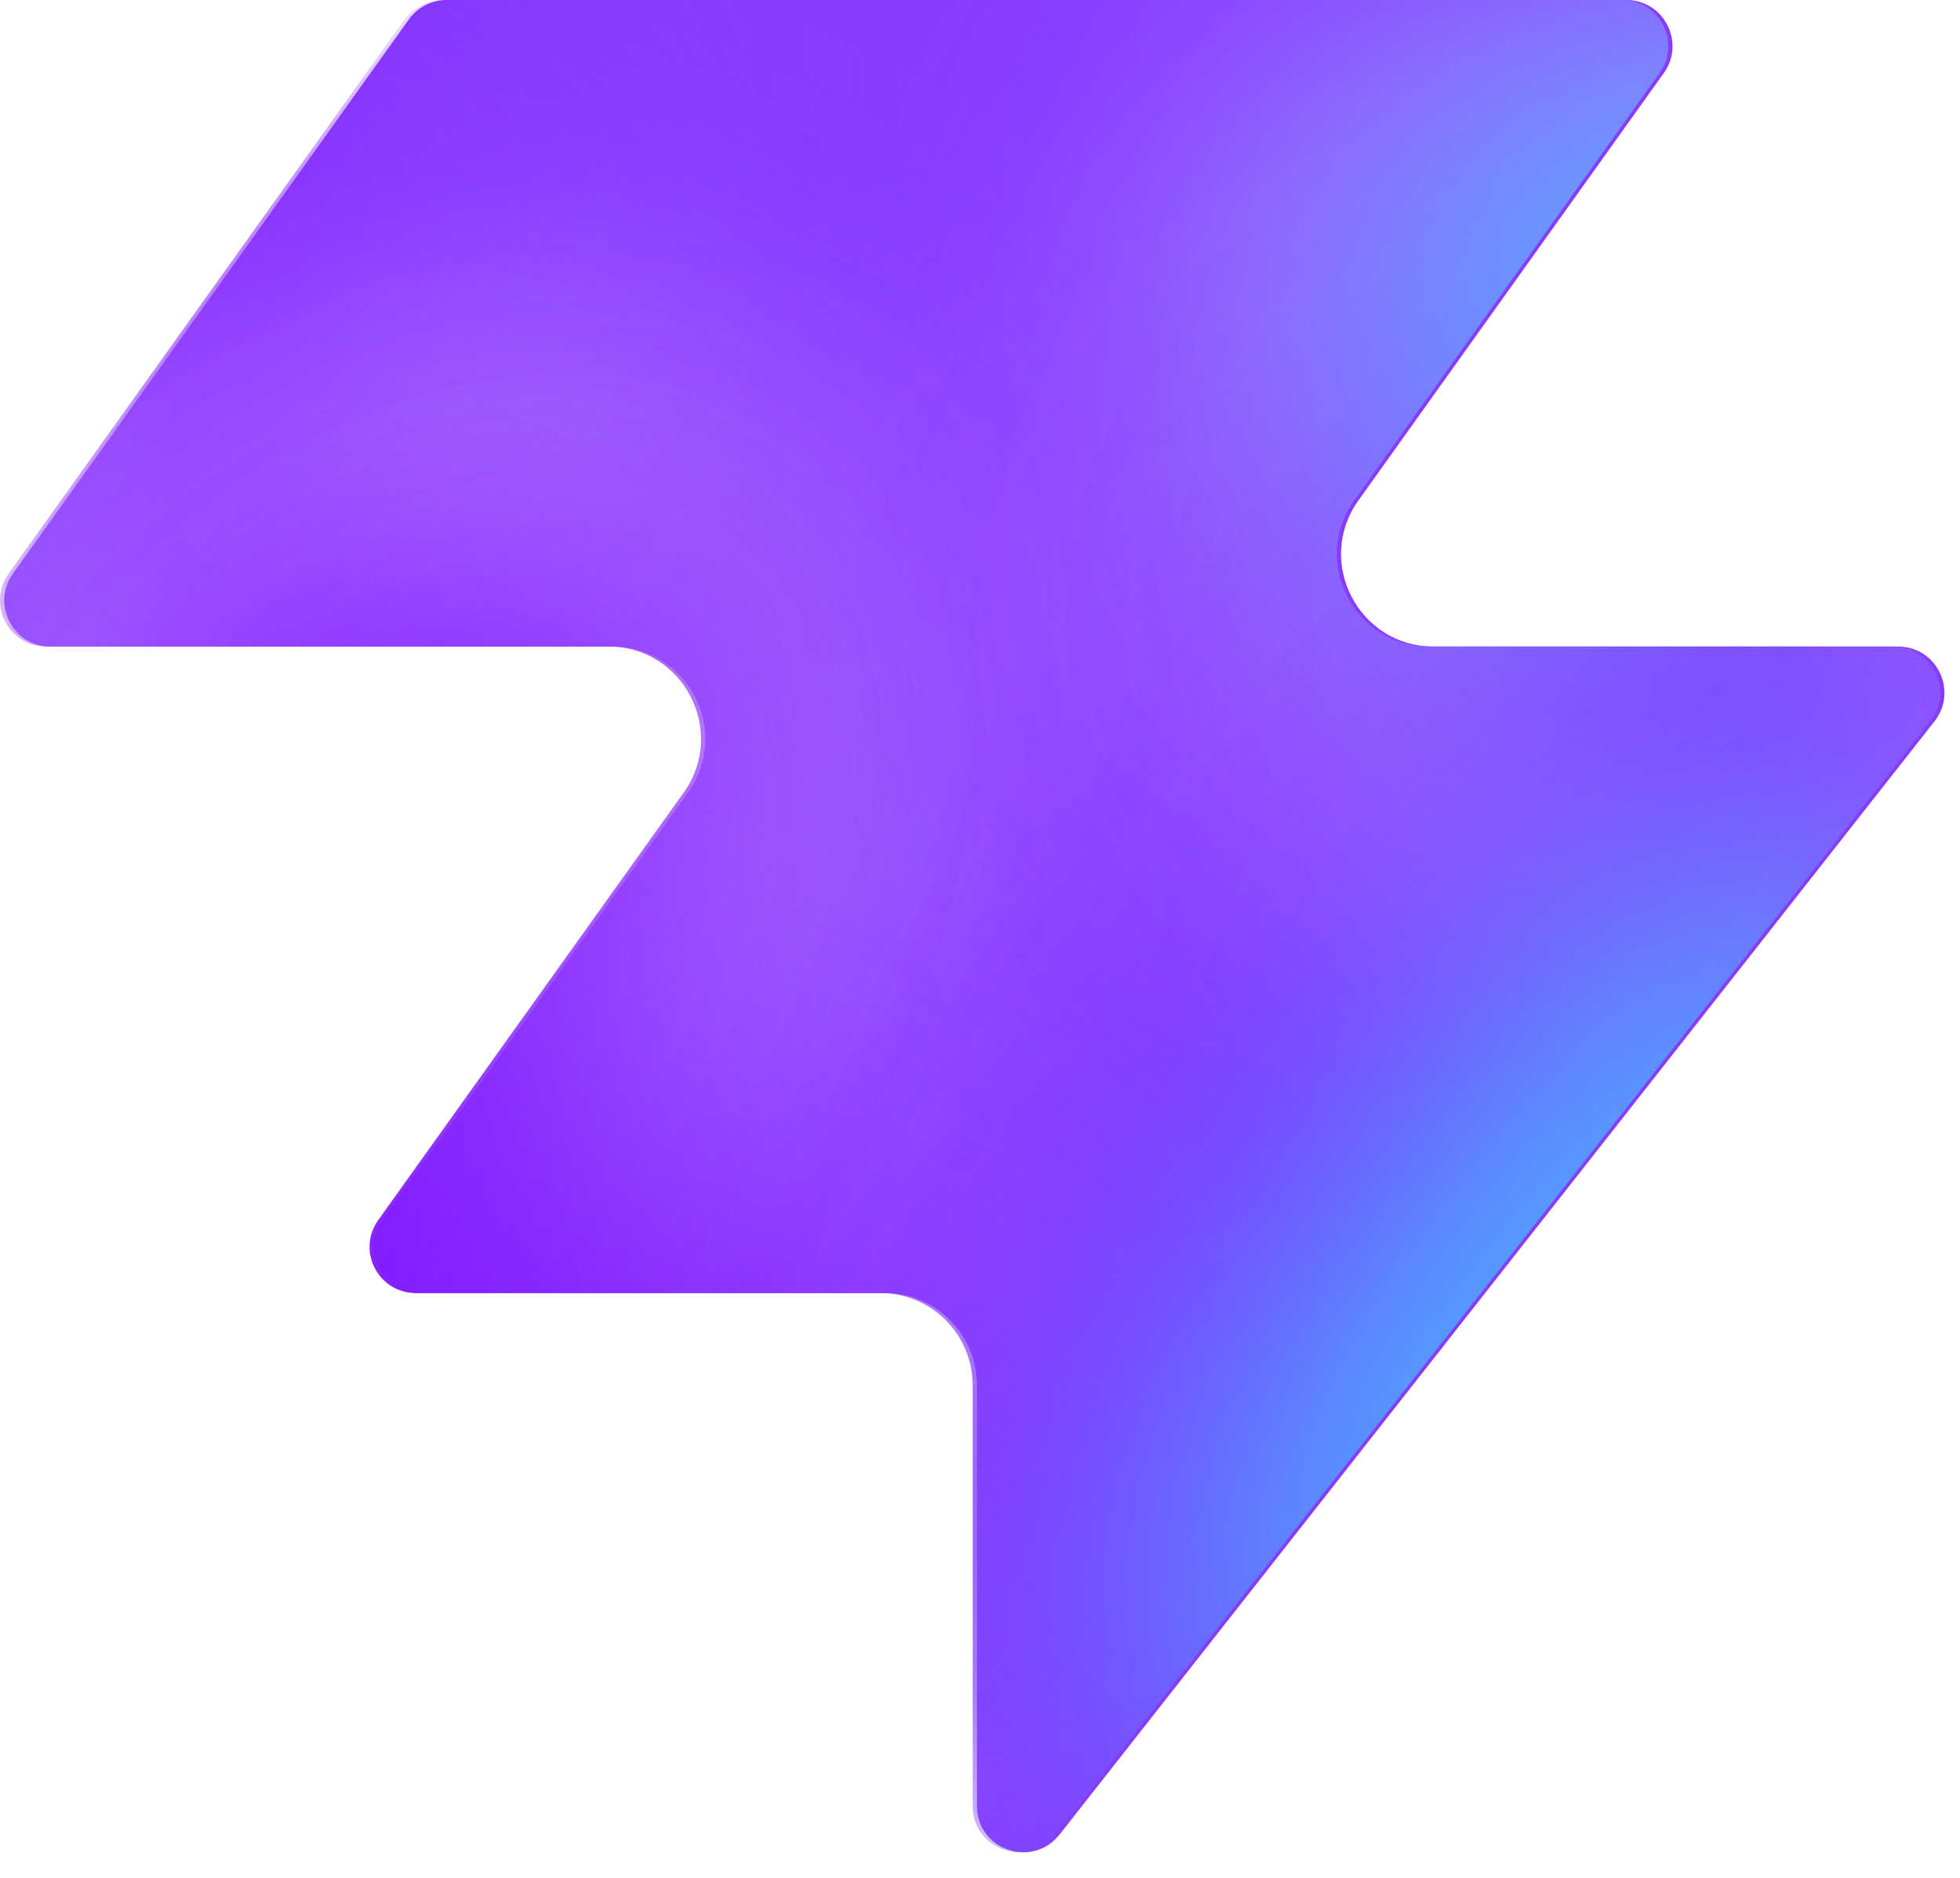
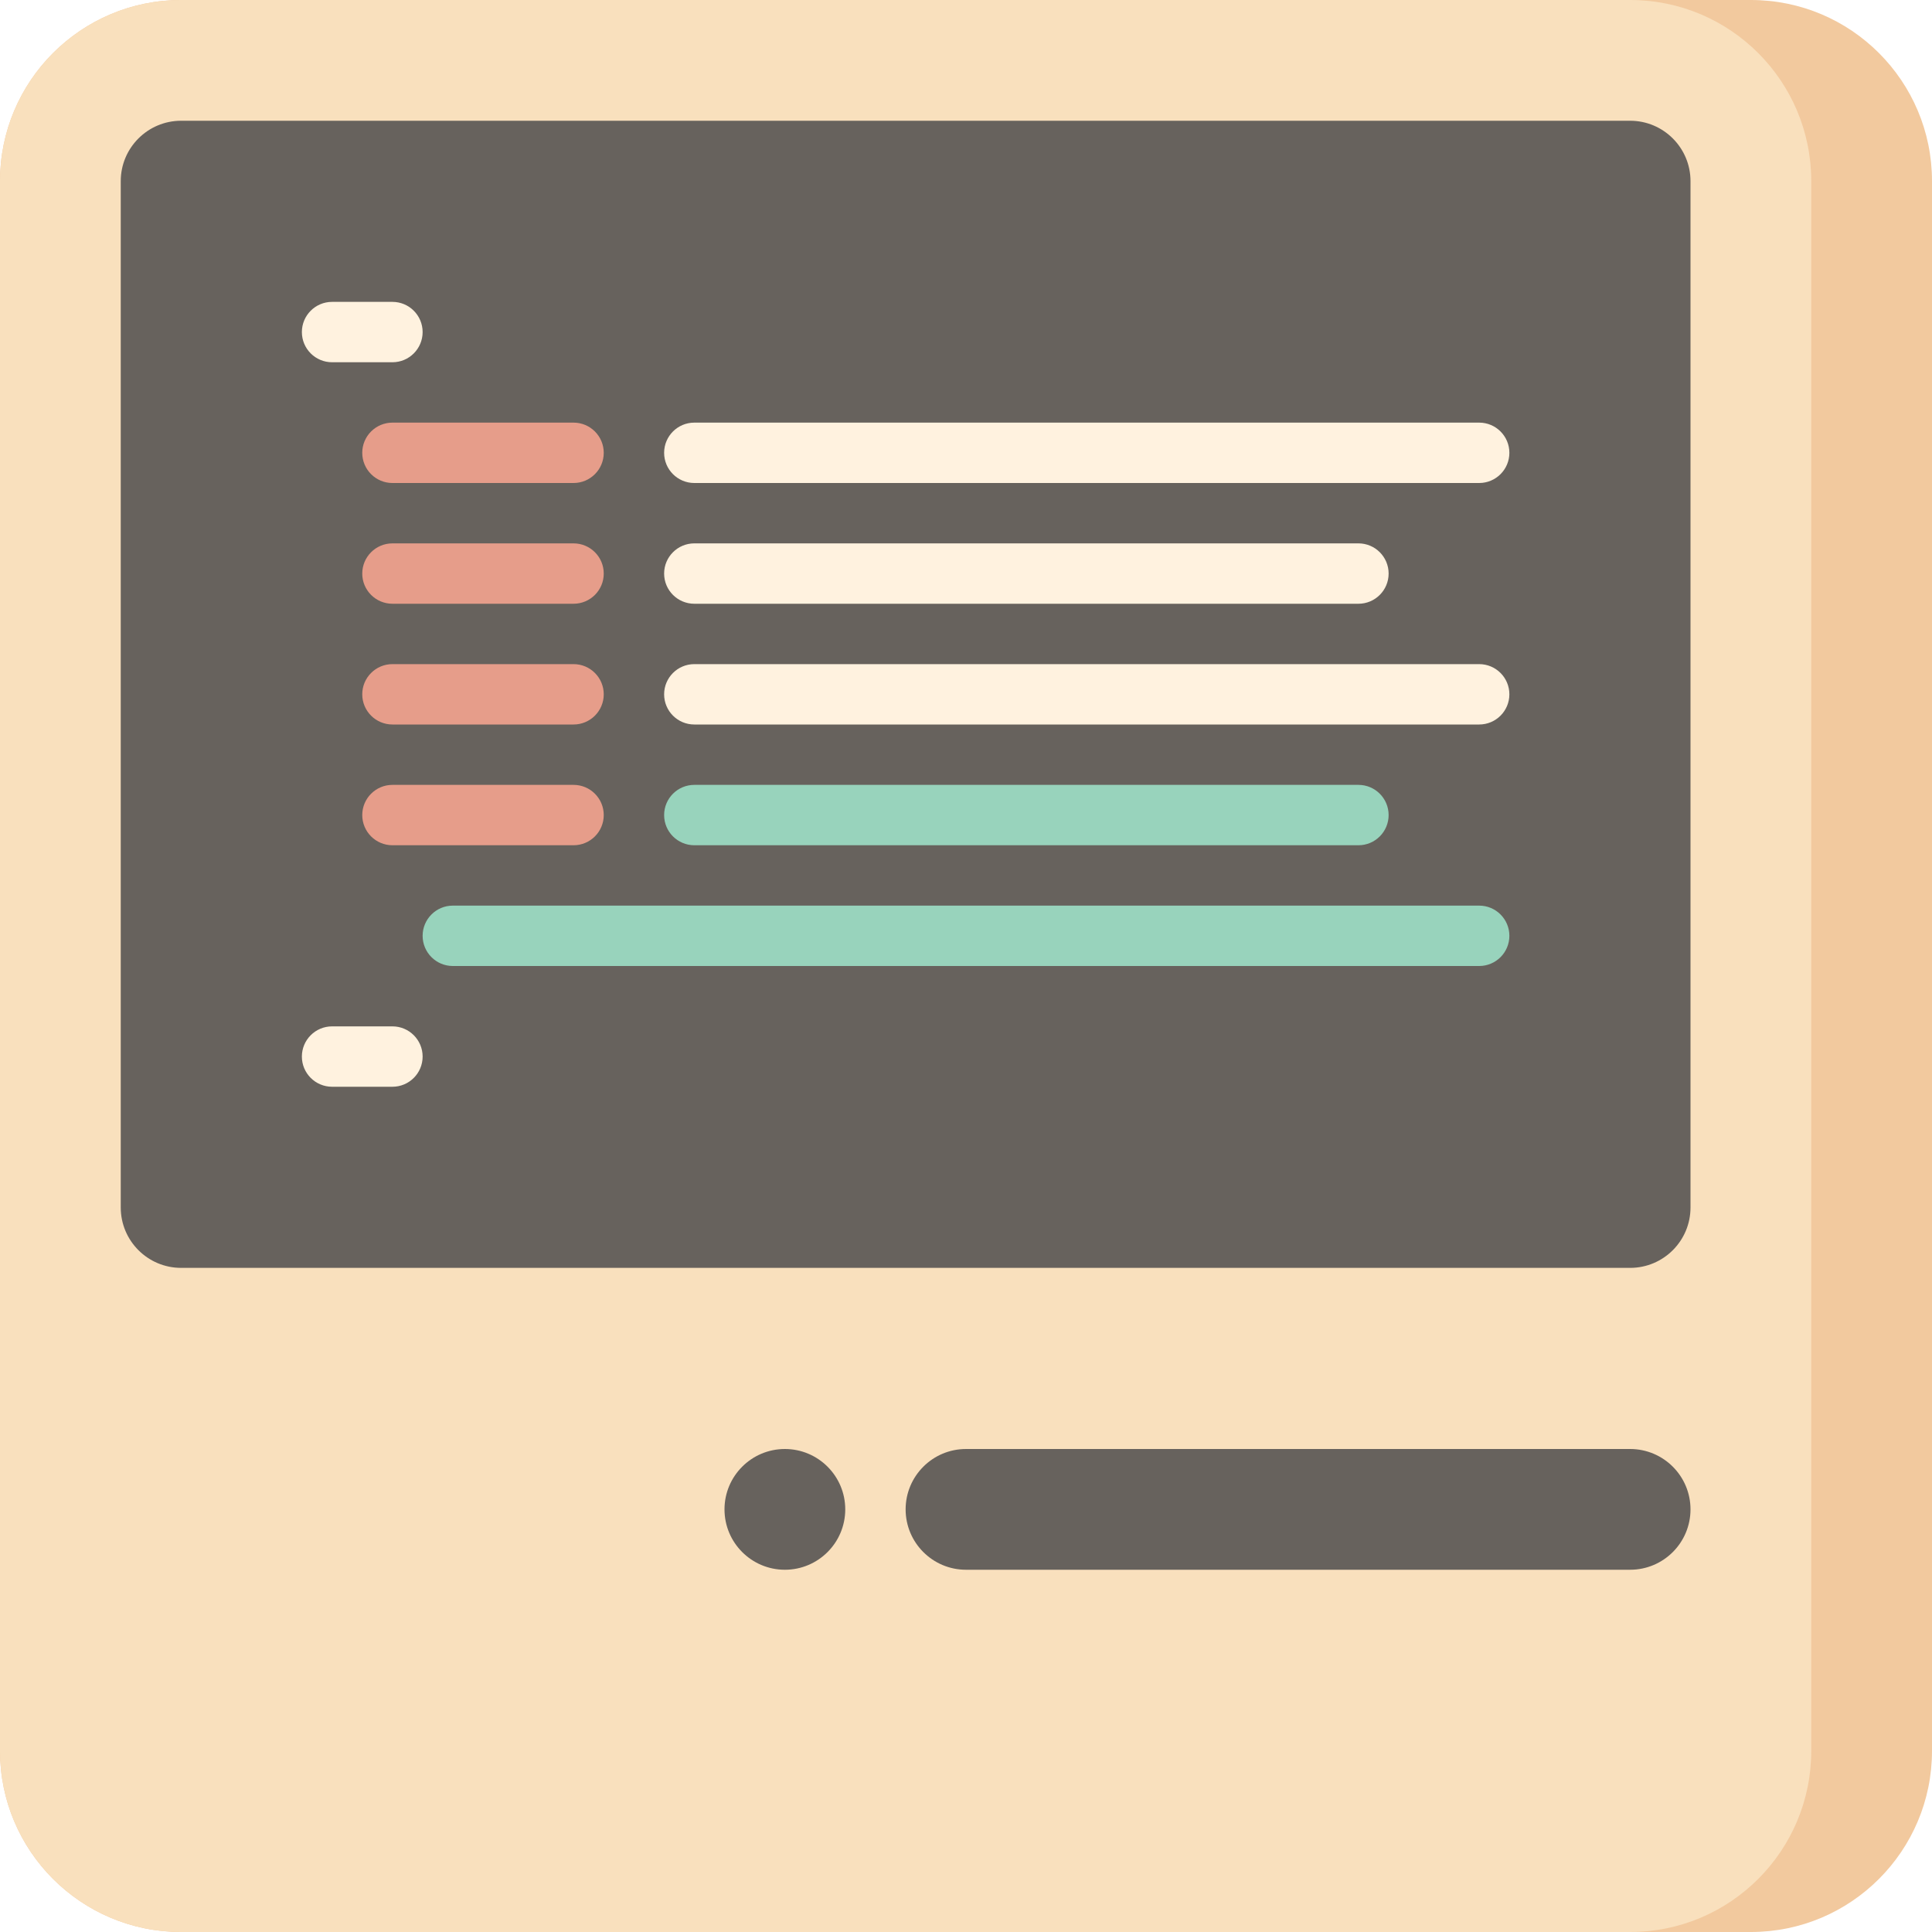
- <svg xmlns="http://www.w3.org/2000/svg" width="48" height="46" fill="none" viewBox="0 0 48 46">
-   <path fill="#863bff" d="M25.946 44.938c-.664.845-2.021.375-2.021-.698V33.937a2.26 2.26 0 0 0-2.262-2.262H10.287c-.92 0-1.456-1.04-.92-1.788l7.48-10.471c1.07-1.497 0-3.578-1.842-3.578H1.237c-.92 0-1.456-1.04-.92-1.788L10.013.474c.214-.297.556-.474.92-.474h28.894c.92 0 1.456 1.04.92 1.788l-7.48 10.471c-1.07 1.498 0 3.579 1.842 3.579h11.377c.943 0 1.473 1.088.89 1.83L25.947 44.94z" style="fill:#863bff;fill:color(display-p3 .525 .23 1);fill-opacity:1" />
-   <mask id="a" width="48" height="46" x="0" y="0" maskUnits="userSpaceOnUse" style="mask-type:alpha">
-     <path fill="#000" d="M25.842 44.938c-.664.844-2.021.375-2.021-.698V33.937a2.26 2.26 0 0 0-2.262-2.262H10.183c-.92 0-1.456-1.04-.92-1.788l7.48-10.471c1.07-1.498 0-3.579-1.842-3.579H1.133c-.92 0-1.456-1.04-.92-1.787L9.91.473c.214-.297.556-.474.92-.474h28.894c.92 0 1.456 1.04.92 1.788l-7.48 10.471c-1.07 1.498 0 3.578 1.842 3.578h11.377c.943 0 1.473 1.088.89 1.832L25.843 44.94z" style="fill:#000;fill-opacity:1" />
-   </mask>
-   <g mask="url(#a)">
-     <g filter="url(#b)">
-       <ellipse cx="5.508" cy="14.704" fill="#ede6ff" rx="5.508" ry="14.704" style="fill:#ede6ff;fill:color(display-p3 .927 .903 1);fill-opacity:1" transform="matrix(.00324 1 1 -.00324 -4.47 31.516)" />
-     </g>
-     <g filter="url(#c)">
-       <ellipse cx="10.399" cy="29.851" fill="#ede6ff" rx="10.399" ry="29.851" style="fill:#ede6ff;fill:color(display-p3 .927 .903 1);fill-opacity:1" transform="matrix(.00324 1 1 -.00324 -39.328 7.883)" />
-     </g>
-     <g filter="url(#d)">
-       <ellipse cx="5.508" cy="30.487" fill="#7e14ff" rx="5.508" ry="30.487" style="fill:#7e14ff;fill:color(display-p3 .492 .077 1);fill-opacity:1" transform="rotate(89.814 -25.913 -14.639)scale(1 -1)" />
-     </g>
-     <g filter="url(#e)">
-       <ellipse cx="5.508" cy="30.599" fill="#7e14ff" rx="5.508" ry="30.599" style="fill:#7e14ff;fill:color(display-p3 .492 .077 1);fill-opacity:1" transform="rotate(89.814 -32.644 -3.334)scale(1 -1)" />
-     </g>
-     <g filter="url(#f)">
-       <ellipse cx="5.508" cy="30.599" fill="#7e14ff" rx="5.508" ry="30.599" style="fill:#7e14ff;fill:color(display-p3 .492 .077 1);fill-opacity:1" transform="matrix(.00324 1 1 -.00324 -34.34 30.47)" />
-     </g>
-     <g filter="url(#g)">
-       <ellipse cx="14.072" cy="22.078" fill="#ede6ff" rx="14.072" ry="22.078" style="fill:#ede6ff;fill:color(display-p3 .927 .903 1);fill-opacity:1" transform="rotate(93.35 24.506 48.493)scale(-1 1)" />
-     </g>
-     <g filter="url(#h)">
-       <ellipse cx="3.47" cy="21.501" fill="#7e14ff" rx="3.47" ry="21.501" style="fill:#7e14ff;fill:color(display-p3 .492 .077 1);fill-opacity:1" transform="rotate(89.009 28.708 47.59)scale(-1 1)" />
-     </g>
-     <g filter="url(#i)">
-       <ellipse cx="3.47" cy="21.501" fill="#7e14ff" rx="3.47" ry="21.501" style="fill:#7e14ff;fill:color(display-p3 .492 .077 1);fill-opacity:1" transform="rotate(89.009 28.708 47.59)scale(-1 1)" />
-     </g>
-     <g filter="url(#j)">
-       <ellipse cx=".387" cy="8.972" fill="#7e14ff" rx="4.407" ry="29.108" style="fill:#7e14ff;fill:color(display-p3 .492 .077 1);fill-opacity:1" transform="rotate(39.51 .387 8.972)" />
-     </g>
-     <g filter="url(#k)">
-       <ellipse cx="47.523" cy="-6.092" fill="#7e14ff" rx="4.407" ry="29.108" style="fill:#7e14ff;fill:color(display-p3 .492 .077 1);fill-opacity:1" transform="rotate(37.892 47.523 -6.092)" />
-     </g>
-     <g filter="url(#l)">
-       <ellipse cx="41.412" cy="6.333" fill="#47bfff" rx="5.971" ry="9.665" style="fill:#47bfff;fill:color(display-p3 .28 .748 1);fill-opacity:1" transform="rotate(37.892 41.412 6.333)" />
-     </g>
-     <g filter="url(#m)">
-       <ellipse cx="-1.879" cy="38.332" fill="#7e14ff" rx="4.407" ry="29.108" style="fill:#7e14ff;fill:color(display-p3 .492 .077 1);fill-opacity:1" transform="rotate(37.892 -1.88 38.332)" />
-     </g>
-     <g filter="url(#n)">
-       <ellipse cx="-1.879" cy="38.332" fill="#7e14ff" rx="4.407" ry="29.108" style="fill:#7e14ff;fill:color(display-p3 .492 .077 1);fill-opacity:1" transform="rotate(37.892 -1.88 38.332)" />
-     </g>
-     <g filter="url(#o)">
-       <ellipse cx="35.651" cy="29.907" fill="#7e14ff" rx="4.407" ry="29.108" style="fill:#7e14ff;fill:color(display-p3 .492 .077 1);fill-opacity:1" transform="rotate(37.892 35.651 29.907)" />
-     </g>
-     <g filter="url(#p)">
-       <ellipse cx="38.418" cy="32.4" fill="#47bfff" rx="5.971" ry="15.297" style="fill:#47bfff;fill:color(display-p3 .28 .748 1);fill-opacity:1" transform="rotate(37.892 38.418 32.4)" />
-     </g>
+ <svg xmlns="http://www.w3.org/2000/svg" version="1.1" id="Uploaded to svgrepo.com" width="800px" height="800px" viewBox="0 0 32 32" xml:space="preserve">
+   <style type="text/css">
+ 	.cubies_negentien{fill:#F2C99E;}
+ 	.cubies_twintig{fill:#F9E0BD;}
+ 	.cubies_drieentwintig{fill:#E69D8A;}
+ 	.cubies_zevenentwintig{fill:#98D3BC;}
+ 	.cubies_twee{fill:#67625D;}
+ 	.cubies_twaalf{fill:#FFF2DF;}
+ 	.st0{fill:#C9483A;}
+ 	.st1{fill:#D97360;}
+ 	.st2{fill:#CCE2CD;}
+ 	.st3{fill:#65C3AB;}
+ 	.st4{fill:#4C4842;}
+ 	.st5{fill:#EDEAE5;}
+ 	.st6{fill:#C9C6C0;}
+ 	.st7{fill:#EDB57E;}
+ 	.st8{fill:#2EB39A;}
+ 	.st9{fill:#BCD269;}
+ 	.st10{fill:#D1DE8B;}
+ 	.st11{fill:#EC9B5A;}
+ 	.st12{fill:#837F79;}
+ 	.st13{fill:#A5A29C;}
+ 	.st14{fill:#8E7866;}
+ 	.st15{fill:#725A48;}
+ 	.st16{fill:#F2C7B5;}
+ 	.st17{fill:#A4C83F;}
+ 	.st18{fill:#E3D4C0;}
+ </style>
+   <g>
+     <path class="cubies_negentien" d="M29,32H3c-1.657,0-3-1.343-3-3V3c0-1.657,1.343-3,3-3h26c1.657,0,3,1.343,3,3v26   C32,30.657,30.657,32,29,32z" />
+     <path class="cubies_twintig" d="M27,32H3c-1.657,0-3-1.343-3-3V3c0-1.657,1.343-3,3-3h24c1.657,0,3,1.343,3,3v26   C30,30.657,28.657,32,27,32z" />
+     <path class="cubies_twee" d="M28,3v17c0,0.552-0.448,1-1,1H3c-0.552,0-1-0.448-1-1V3c0-0.552,0.448-1,1-1h24   C27.552,2,28,2.448,28,3z M27,24H16c-0.552,0-1,0.448-1,1c0,0.552,0.448,1,1,1h11c0.552,0,1-0.448,1-1C28,24.448,27.552,24,27,24z    M13,24c-0.552,0-1,0.448-1,1s0.448,1,1,1s1-0.448,1-1S13.552,24,13,24z" />
+     <path class="cubies_drieentwintig" d="M9.5,8h-3C6.224,8,6,7.776,6,7.5S6.224,7,6.5,7h3C9.776,7,10,7.224,10,7.5S9.776,8,9.5,8z    M10,9.5C10,9.224,9.776,9,9.5,9h-3C6.224,9,6,9.224,6,9.5S6.224,10,6.5,10h3C9.776,10,10,9.776,10,9.5z M10,11.5   c0-0.276-0.224-0.5-0.5-0.5h-3C6.224,11,6,11.224,6,11.5S6.224,12,6.5,12h3C9.776,12,10,11.776,10,11.5z M10,13.5   c0-0.276-0.224-0.5-0.5-0.5h-3C6.224,13,6,13.224,6,13.5S6.224,14,6.5,14h3C9.776,14,10,13.776,10,13.5z" />
+     <path class="cubies_zevenentwintig" d="M24.5,16h-17C7.224,16,7,15.776,7,15.5S7.224,15,7.5,15h17c0.276,0,0.5,0.224,0.5,0.5   S24.776,16,24.5,16z M23,13.5c0-0.276-0.224-0.5-0.5-0.5h-11c-0.276,0-0.5,0.224-0.5,0.5s0.224,0.5,0.5,0.5h11   C22.776,14,23,13.776,23,13.5z" />
+     <path class="cubies_twaalf" d="M6.5,6h-1C5.224,6,5,5.776,5,5.5S5.224,5,5.5,5h1C6.776,5,7,5.224,7,5.5S6.776,6,6.5,6z M25,7.5   C25,7.224,24.776,7,24.5,7h-13C11.224,7,11,7.224,11,7.5S11.224,8,11.5,8h13C24.776,8,25,7.776,25,7.5z M23,9.5   C23,9.224,22.776,9,22.5,9h-11C11.224,9,11,9.224,11,9.5s0.224,0.5,0.5,0.5h11C22.776,10,23,9.776,23,9.5z M25,11.5   c0-0.276-0.224-0.5-0.5-0.5h-13c-0.276,0-0.5,0.224-0.5,0.5s0.224,0.5,0.5,0.5h13C24.776,12,25,11.776,25,11.5z M7,17.5   C7,17.224,6.776,17,6.5,17h-1C5.224,17,5,17.224,5,17.5S5.224,18,5.5,18h1C6.776,18,7,17.776,7,17.5z" />
  </g>
-   <defs>
-     <filter id="b" width="60.045" height="41.654" x="-19.77" y="16.149" color-interpolation-filters="sRGB" filterUnits="userSpaceOnUse">
-       <feFlood flood-opacity="0" result="BackgroundImageFix" />
-       <feBlend in="SourceGraphic" in2="BackgroundImageFix" result="shape" />
-       <feGaussianBlur result="effect1_foregroundBlur_2002_17158" stdDeviation="7.659" />
-     </filter>
-     <filter id="c" width="90.34" height="51.437" x="-54.613" y="-7.533" color-interpolation-filters="sRGB" filterUnits="userSpaceOnUse">
-       <feFlood flood-opacity="0" result="BackgroundImageFix" />
-       <feBlend in="SourceGraphic" in2="BackgroundImageFix" result="shape" />
-       <feGaussianBlur result="effect1_foregroundBlur_2002_17158" stdDeviation="7.659" />
-     </filter>
-     <filter id="d" width="79.355" height="29.4" x="-49.64" y="2.03" color-interpolation-filters="sRGB" filterUnits="userSpaceOnUse">
-       <feFlood flood-opacity="0" result="BackgroundImageFix" />
-       <feBlend in="SourceGraphic" in2="BackgroundImageFix" result="shape" />
-       <feGaussianBlur result="effect1_foregroundBlur_2002_17158" stdDeviation="4.596" />
-     </filter>
-     <filter id="e" width="79.579" height="29.4" x="-45.045" y="20.029" color-interpolation-filters="sRGB" filterUnits="userSpaceOnUse">
-       <feFlood flood-opacity="0" result="BackgroundImageFix" />
-       <feBlend in="SourceGraphic" in2="BackgroundImageFix" result="shape" />
-       <feGaussianBlur result="effect1_foregroundBlur_2002_17158" stdDeviation="4.596" />
-     </filter>
-     <filter id="f" width="79.579" height="29.4" x="-43.513" y="21.178" color-interpolation-filters="sRGB" filterUnits="userSpaceOnUse">
-       <feFlood flood-opacity="0" result="BackgroundImageFix" />
-       <feBlend in="SourceGraphic" in2="BackgroundImageFix" result="shape" />
-       <feGaussianBlur result="effect1_foregroundBlur_2002_17158" stdDeviation="4.596" />
-     </filter>
-     <filter id="g" width="74.749" height="58.852" x="15.756" y="-17.901" color-interpolation-filters="sRGB" filterUnits="userSpaceOnUse">
-       <feFlood flood-opacity="0" result="BackgroundImageFix" />
-       <feBlend in="SourceGraphic" in2="BackgroundImageFix" result="shape" />
-       <feGaussianBlur result="effect1_foregroundBlur_2002_17158" stdDeviation="7.659" />
-     </filter>
-     <filter id="h" width="61.377" height="25.362" x="23.548" y="2.284" color-interpolation-filters="sRGB" filterUnits="userSpaceOnUse">
-       <feFlood flood-opacity="0" result="BackgroundImageFix" />
-       <feBlend in="SourceGraphic" in2="BackgroundImageFix" result="shape" />
-       <feGaussianBlur result="effect1_foregroundBlur_2002_17158" stdDeviation="4.596" />
-     </filter>
-     <filter id="i" width="61.377" height="25.362" x="23.548" y="2.284" color-interpolation-filters="sRGB" filterUnits="userSpaceOnUse">
-       <feFlood flood-opacity="0" result="BackgroundImageFix" />
-       <feBlend in="SourceGraphic" in2="BackgroundImageFix" result="shape" />
-       <feGaussianBlur result="effect1_foregroundBlur_2002_17158" stdDeviation="4.596" />
-     </filter>
-     <filter id="j" width="56.045" height="63.649" x="-27.636" y="-22.853" color-interpolation-filters="sRGB" filterUnits="userSpaceOnUse">
-       <feFlood flood-opacity="0" result="BackgroundImageFix" />
-       <feBlend in="SourceGraphic" in2="BackgroundImageFix" result="shape" />
-       <feGaussianBlur result="effect1_foregroundBlur_2002_17158" stdDeviation="4.596" />
-     </filter>
-     <filter id="k" width="54.814" height="64.646" x="20.116" y="-38.415" color-interpolation-filters="sRGB" filterUnits="userSpaceOnUse">
-       <feFlood flood-opacity="0" result="BackgroundImageFix" />
-       <feBlend in="SourceGraphic" in2="BackgroundImageFix" result="shape" />
-       <feGaussianBlur result="effect1_foregroundBlur_2002_17158" stdDeviation="4.596" />
-     </filter>
-     <filter id="l" width="33.541" height="35.313" x="24.641" y="-11.323" color-interpolation-filters="sRGB" filterUnits="userSpaceOnUse">
-       <feFlood flood-opacity="0" result="BackgroundImageFix" />
-       <feBlend in="SourceGraphic" in2="BackgroundImageFix" result="shape" />
-       <feGaussianBlur result="effect1_foregroundBlur_2002_17158" stdDeviation="4.596" />
-     </filter>
-     <filter id="m" width="54.814" height="64.646" x="-29.286" y="6.009" color-interpolation-filters="sRGB" filterUnits="userSpaceOnUse">
-       <feFlood flood-opacity="0" result="BackgroundImageFix" />
-       <feBlend in="SourceGraphic" in2="BackgroundImageFix" result="shape" />
-       <feGaussianBlur result="effect1_foregroundBlur_2002_17158" stdDeviation="4.596" />
-     </filter>
-     <filter id="n" width="54.814" height="64.646" x="-29.286" y="6.009" color-interpolation-filters="sRGB" filterUnits="userSpaceOnUse">
-       <feFlood flood-opacity="0" result="BackgroundImageFix" />
-       <feBlend in="SourceGraphic" in2="BackgroundImageFix" result="shape" />
-       <feGaussianBlur result="effect1_foregroundBlur_2002_17158" stdDeviation="4.596" />
-     </filter>
-     <filter id="o" width="54.814" height="64.646" x="8.244" y="-2.416" color-interpolation-filters="sRGB" filterUnits="userSpaceOnUse">
-       <feFlood flood-opacity="0" result="BackgroundImageFix" />
-       <feBlend in="SourceGraphic" in2="BackgroundImageFix" result="shape" />
-       <feGaussianBlur result="effect1_foregroundBlur_2002_17158" stdDeviation="4.596" />
-     </filter>
-     <filter id="p" width="39.409" height="43.623" x="18.713" y="10.588" color-interpolation-filters="sRGB" filterUnits="userSpaceOnUse">
-       <feFlood flood-opacity="0" result="BackgroundImageFix" />
-       <feBlend in="SourceGraphic" in2="BackgroundImageFix" result="shape" />
-       <feGaussianBlur result="effect1_foregroundBlur_2002_17158" stdDeviation="4.596" />
-     </filter>
-   </defs>
</svg>
